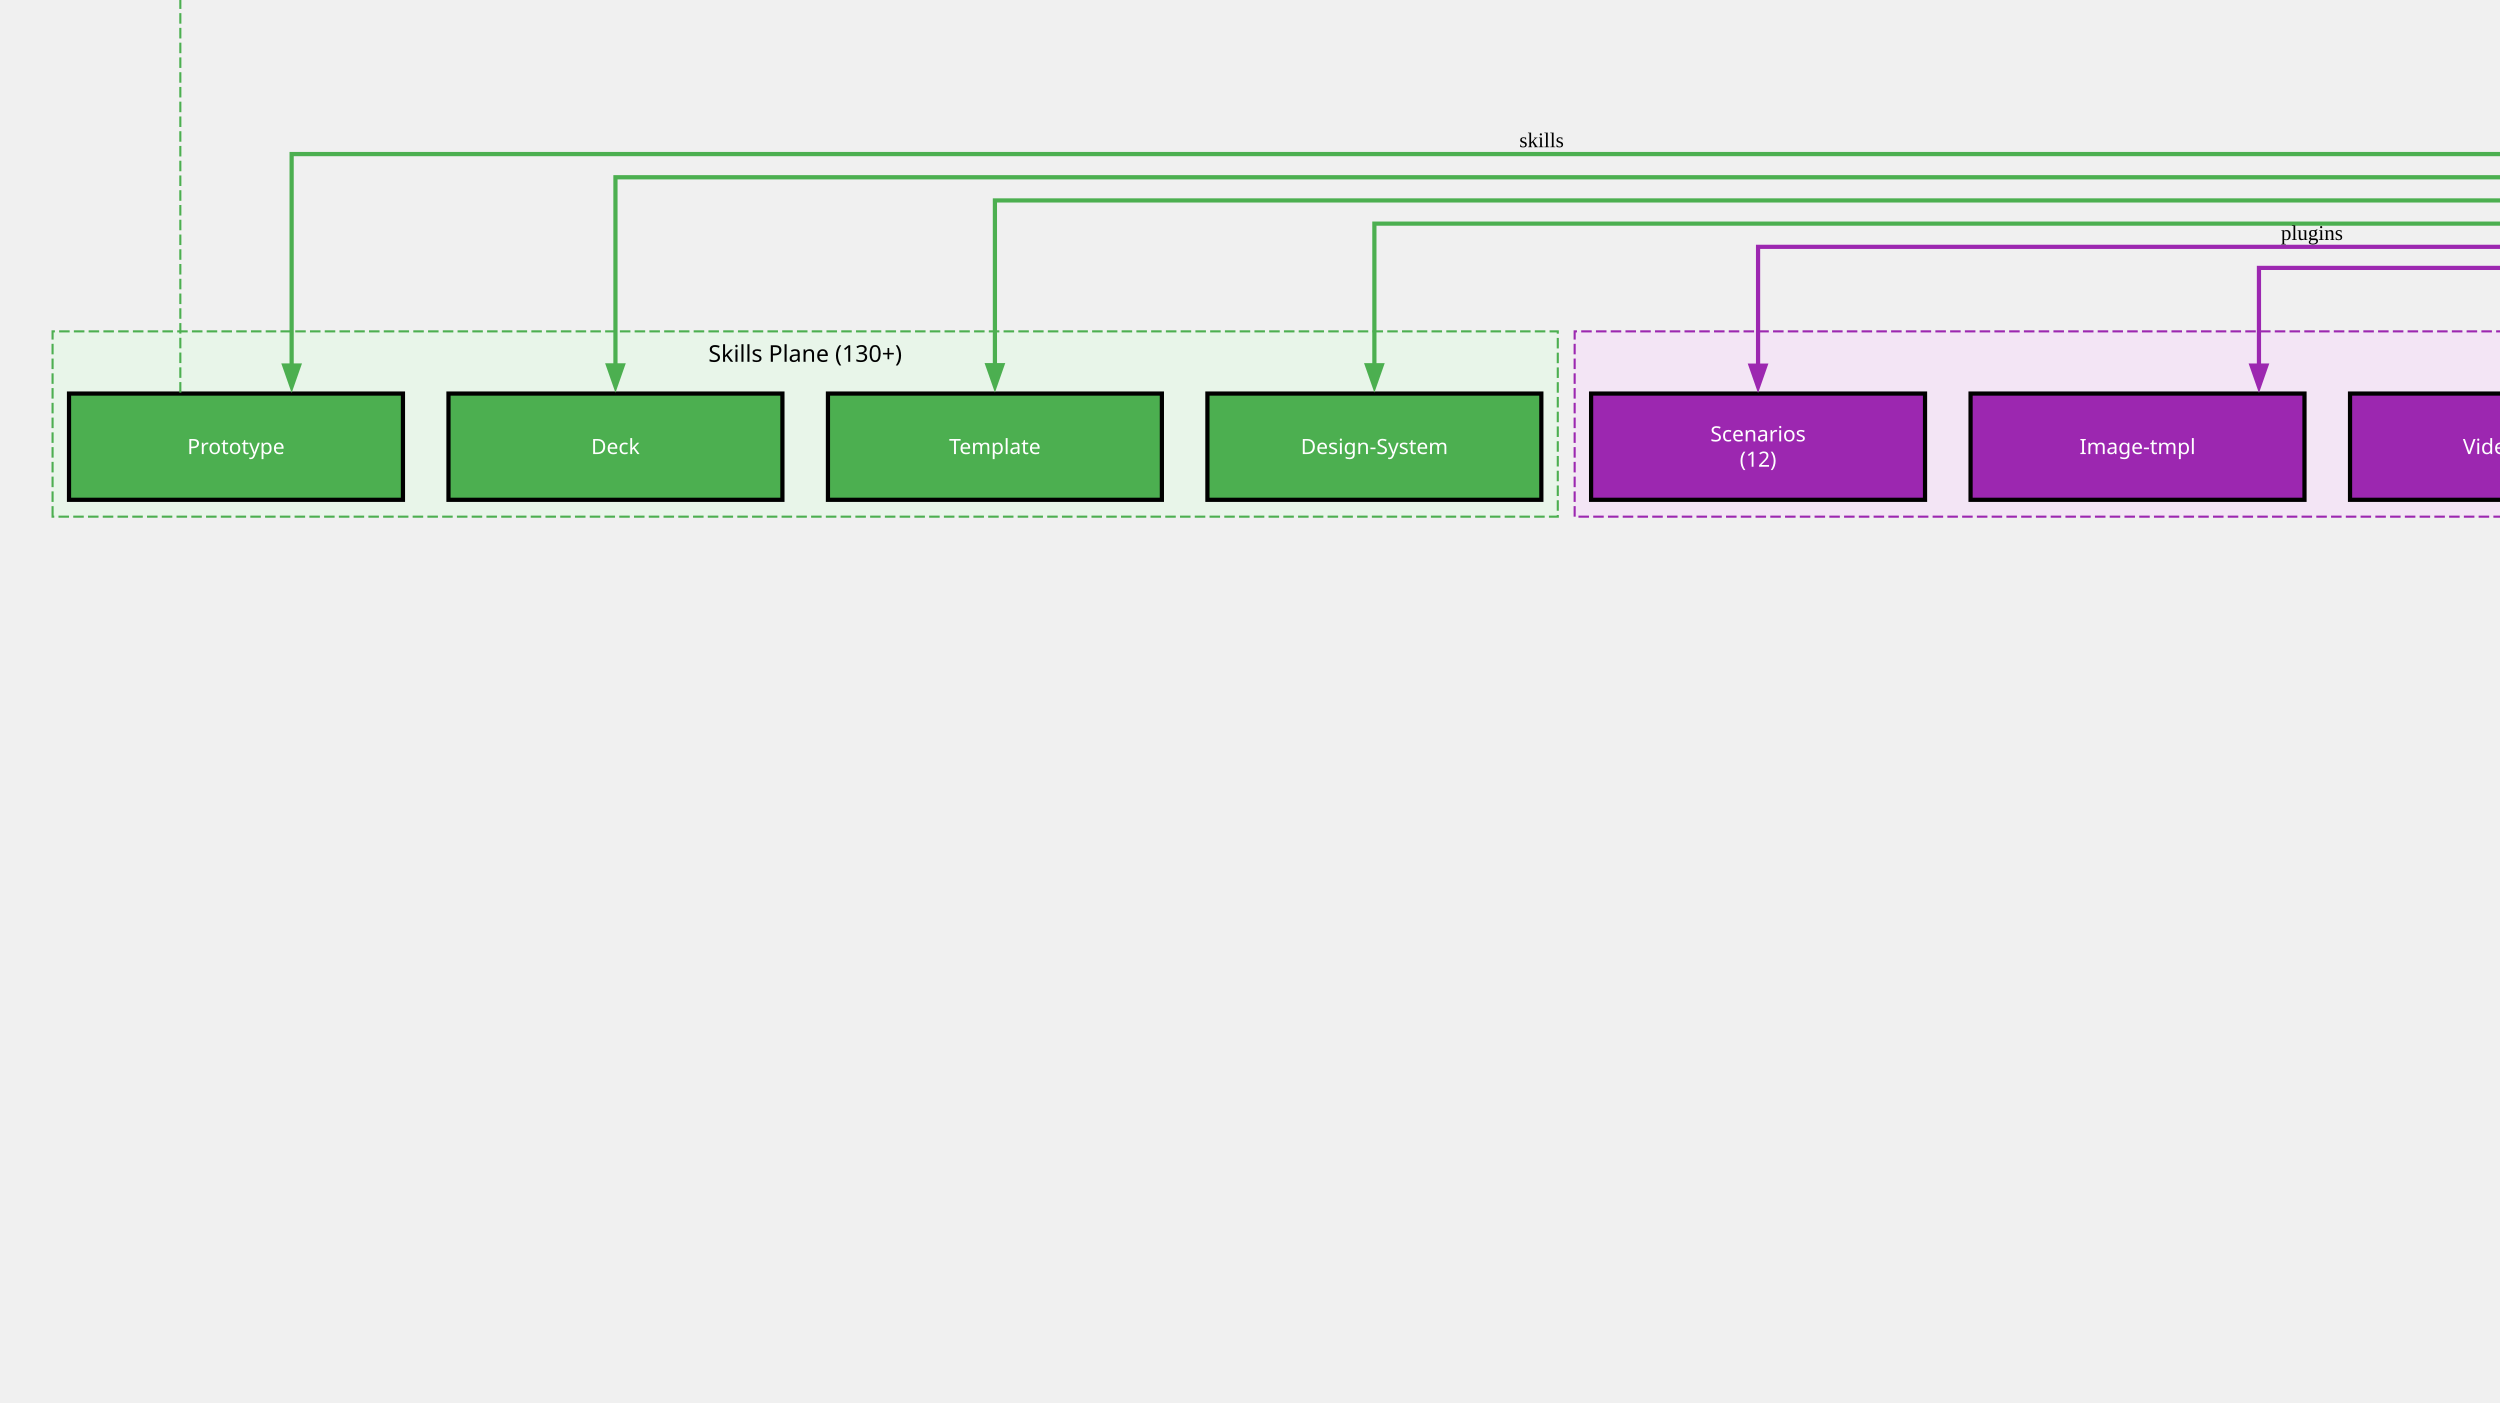
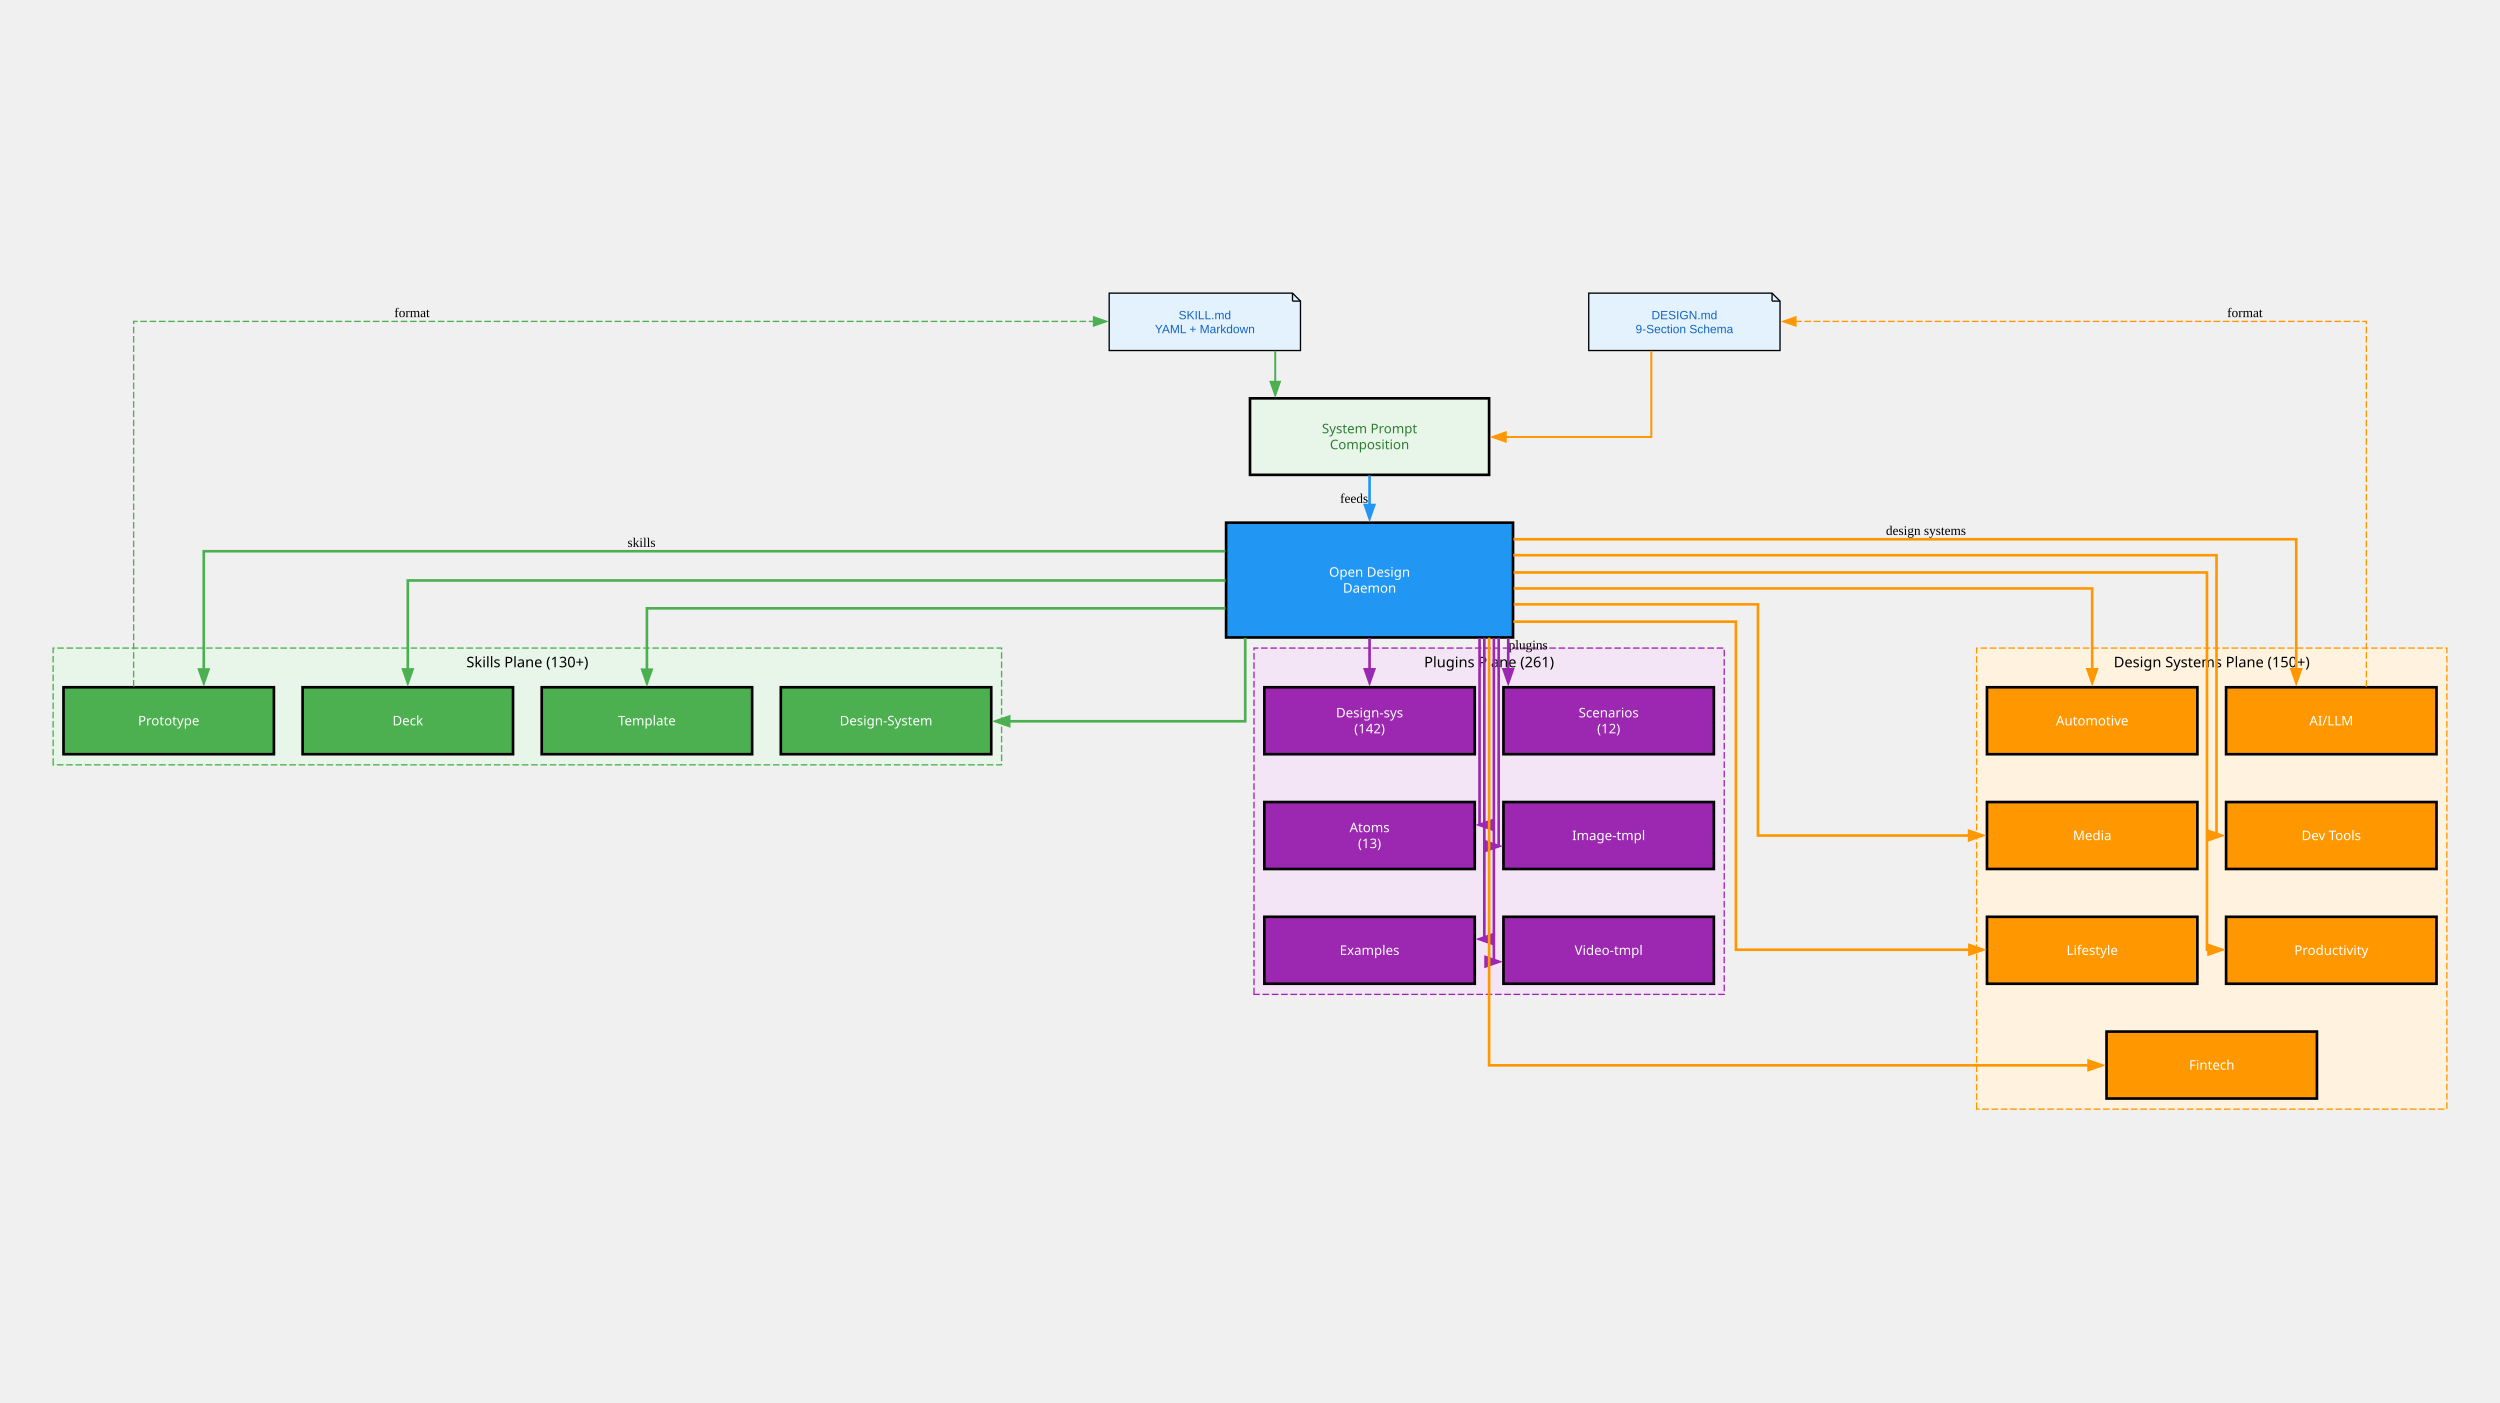
- <svg xmlns="http://www.w3.org/2000/svg" width="1100pt" height="617pt" viewBox="-16.0 -253.084 1184.0 665.169">
-   <g id="graph0" class="graph" transform="scale(1 1) 0.366) rotate(0) translate(36 399.1)">
+ <svg xmlns="http://www.w3.org/2000/svg" width="1100pt" height="617pt" viewBox="-32.00 -842.97 1882.00 1055.63">
+   <g id="graph0" class="graph">
    <g id="clust1" class="cluster">
-       <polygon fill="#e8f5e9" stroke="#4caf50" stroke-dasharray="5,2" points="8,-8 8,-95.9 722,-95.9 722,-8 8,-8" />
-       <text xml:space="preserve" text-anchor="middle" x="365" y="-81.45" font-family="Arial Bold" font-size="11.00">Skills Plane (130+)</text>
+       <polygon fill="#e8f5e9" stroke="#4caf50" stroke-dasharray="5,2" points="8,-267.2 8,-355.1 722,-355.1 722,-267.2 8,-267.2" />
+       <text xml:space="preserve" text-anchor="middle" x="365" y="-340.65" font-family="Arial Bold" font-size="11.00">Skills Plane (130+)</text>
    </g>
    <g id="clust2" class="cluster">
-       <polygon fill="#f3e5f5" stroke="#9c27b0" stroke-dasharray="5,2" points="730,-8 730,-95.9 1804,-95.9 1804,-8 730,-8" />
-       <text xml:space="preserve" text-anchor="middle" x="1267" y="-81.45" font-family="Arial Bold" font-size="11.00">Plugins Plane (261)</text>
+       <polygon fill="#f3e5f5" stroke="#9c27b0" stroke-dasharray="5,2" points="912,-94.4 912,-355.1 1266,-355.1 1266,-94.4 912,-94.4" />
+       <text xml:space="preserve" text-anchor="middle" x="1089" y="-340.65" font-family="Arial Bold" font-size="11.00">Plugins Plane (261)</text>
    </g>
    <g id="clust3" class="cluster">
-       <polygon fill="#fff3e0" stroke="#ff9800" stroke-dasharray="5,2" points="1812,-8 1812,-95.9 3066,-95.9 3066,-8 1812,-8" />
-       <text xml:space="preserve" text-anchor="middle" x="2439" y="-81.45" font-family="Arial Bold" font-size="11.00">Design Systems Plane (150+)</text>
+       <polygon fill="#fff3e0" stroke="#ff9800" stroke-dasharray="5,2" points="1456,-8 1456,-355.1 1810,-355.1 1810,-8 1456,-8" />
+       <text xml:space="preserve" text-anchor="middle" x="1633" y="-340.65" font-family="Arial Bold" font-size="11.00">Design Systems Plane (150+)</text>
    </g>
    <g id="node1" class="node">
-       <polygon fill="#2196f3" stroke="black" stroke-width="2" points="1645,-190.3 1429,-190.3 1429,-103.9 1645,-103.9 1645,-190.3" />
-       <text xml:space="preserve" text-anchor="middle" x="1537" y="-149.6" font-family="Arial Bold" font-size="10.00" fill="white">Open Design</text>
-       <text xml:space="preserve" text-anchor="middle" x="1537" y="-137.6" font-family="Arial Bold" font-size="10.00" fill="white">Daemon</text>
+       <polygon fill="#2196f3" stroke="black" stroke-width="2" points="1107,-449.5 891,-449.5 891,-363.1 1107,-363.1 1107,-449.5" />
+       <text xml:space="preserve" text-anchor="middle" x="999" y="-408.8" font-family="Arial Bold" font-size="10.00" fill="white">Open Design</text>
+       <text xml:space="preserve" text-anchor="middle" x="999" y="-396.8" font-family="Arial Bold" font-size="10.00" fill="white">Daemon</text>
    </g>
    <g id="node2" class="node">
-       <polygon fill="#4caf50" stroke="black" stroke-width="2" points="174.2,-66.4 15.8,-66.4 15.8,-16 174.2,-16 174.2,-66.4" />
-       <text xml:space="preserve" text-anchor="middle" x="95" y="-37.7" font-family="Arial Bold" font-size="10.00" fill="white">Prototype</text>
-     </g>
-     <g id="edge1" class="edge">
-       <path fill="none" stroke="#4caf50" stroke-width="2" d="M1428.56,-180C1097.36,-180 121.4,-180 121.4,-180 121.4,-180 121.4,-79.69 121.4,-79.69" />
-       <polygon fill="#4caf50" stroke="#4caf50" stroke-width="2" points="124.9,-79.69 121.4,-69.69 117.9,-79.69 124.9,-79.69" />
-       <text xml:space="preserve" text-anchor="middle" x="714.32" y="-183.25" font-family="Times New Roman" font-size="10.00">skills</text>
+       <polygon fill="#4caf50" stroke="black" stroke-width="2" points="174.2,-325.6 15.8,-325.6 15.8,-275.2 174.2,-275.2 174.2,-325.6" />
+       <text xml:space="preserve" text-anchor="middle" x="95" y="-296.9" font-family="Arial Bold" font-size="10.00" fill="white">Prototype</text>
+     </g>
+     <g id="edge10" class="edge">
+       <path fill="none" stroke="#4caf50" stroke-width="2" d="M890.51,-428C655.71,-428 121.4,-428 121.4,-428 121.4,-428 121.4,-338.94 121.4,-338.94" />
+       <polygon fill="#4caf50" stroke="#4caf50" stroke-width="2" points="124.9,-338.94 121.4,-328.94 117.9,-338.94 124.9,-338.94" />
+       <text xml:space="preserve" text-anchor="middle" x="450.93" y="-431.25" font-family="Times New Roman" font-size="10.00">skills</text>
    </g>
    <g id="node3" class="node">
-       <polygon fill="#4caf50" stroke="black" stroke-width="2" points="354.2,-66.4 195.8,-66.4 195.8,-16 354.2,-16 354.2,-66.4" />
-       <text xml:space="preserve" text-anchor="middle" x="275" y="-37.7" font-family="Arial Bold" font-size="10.00" fill="white">Deck</text>
-     </g>
-     <g id="edge2" class="edge">
-       <path fill="none" stroke="#4caf50" stroke-width="2" d="M1428.58,-169C1122.7,-169 275,-169 275,-169 275,-169 275,-79.78 275,-79.78" />
-       <polygon fill="#4caf50" stroke="#4caf50" stroke-width="2" points="278.5,-79.78 275,-69.78 271.5,-79.78 278.5,-79.78" />
+       <polygon fill="#4caf50" stroke="black" stroke-width="2" points="354.2,-325.6 195.8,-325.6 195.8,-275.2 354.2,-275.2 354.2,-325.6" />
+       <text xml:space="preserve" text-anchor="middle" x="275" y="-296.9" font-family="Arial Bold" font-size="10.00" fill="white">Deck</text>
+     </g>
+     <g id="edge11" class="edge">
+       <path fill="none" stroke="#4caf50" stroke-width="2" d="M890.61,-406C688.64,-406 275,-406 275,-406 275,-406 275,-338.99 275,-338.99" />
+       <polygon fill="#4caf50" stroke="#4caf50" stroke-width="2" points="278.5,-338.99 275,-328.99 271.5,-338.99 278.5,-338.99" />
    </g>
    <g id="node4" class="node">
-       <polygon fill="#4caf50" stroke="black" stroke-width="2" points="534.2,-66.4 375.8,-66.4 375.8,-16 534.2,-16 534.2,-66.4" />
-       <text xml:space="preserve" text-anchor="middle" x="455" y="-37.7" font-family="Arial Bold" font-size="10.00" fill="white">Template</text>
-     </g>
-     <g id="edge3" class="edge">
-       <path fill="none" stroke="#4caf50" stroke-width="2" d="M1428.8,-158C1154.77,-158 455,-158 455,-158 455,-158 455,-79.86 455,-79.86" />
-       <polygon fill="#4caf50" stroke="#4caf50" stroke-width="2" points="458.5,-79.86 455,-69.86 451.5,-79.86 458.5,-79.86" />
+       <polygon fill="#4caf50" stroke="black" stroke-width="2" points="534.2,-325.6 375.8,-325.6 375.8,-275.2 534.2,-275.2 534.2,-325.6" />
+       <text xml:space="preserve" text-anchor="middle" x="455" y="-296.9" font-family="Arial Bold" font-size="10.00" fill="white">Template</text>
+     </g>
+     <g id="edge12" class="edge">
+       <path fill="none" stroke="#4caf50" stroke-width="2" d="M890.55,-385C731.85,-385 455,-385 455,-385 455,-385 455,-338.81 455,-338.81" />
+       <polygon fill="#4caf50" stroke="#4caf50" stroke-width="2" points="458.5,-338.81 455,-328.81 451.5,-338.81 458.5,-338.81" />
    </g>
    <g id="node5" class="node">
-       <polygon fill="#4caf50" stroke="black" stroke-width="2" points="714.2,-66.4 555.8,-66.4 555.8,-16 714.2,-16 714.2,-66.4" />
-       <text xml:space="preserve" text-anchor="middle" x="635" y="-37.7" font-family="Arial Bold" font-size="10.00" fill="white">Design-System</text>
-     </g>
-     <g id="edge4" class="edge">
-       <path fill="none" stroke="#4caf50" stroke-width="2" d="M1428.65,-147C1188.98,-147 635,-147 635,-147 635,-147 635,-79.84 635,-79.84" />
-       <polygon fill="#4caf50" stroke="#4caf50" stroke-width="2" points="638.5,-79.84 635,-69.84 631.5,-79.84 638.5,-79.84" />
+       <polygon fill="#4caf50" stroke="black" stroke-width="2" points="714.2,-325.6 555.8,-325.6 555.8,-275.2 714.2,-275.2 714.2,-325.6" />
+       <text xml:space="preserve" text-anchor="middle" x="635" y="-296.9" font-family="Arial Bold" font-size="10.00" fill="white">Design-System</text>
+     </g>
+     <g id="edge13" class="edge">
+       <path fill="none" stroke="#4caf50" stroke-width="2" d="M905.4,-362.76C905.4,-333.4 905.4,-300 905.4,-300 905.4,-300 727.69,-300 727.69,-300" />
+       <polygon fill="#4caf50" stroke="#4caf50" stroke-width="2" points="727.69,-296.5 717.69,-300 727.69,-303.5 727.69,-296.5" />
    </g>
    <g id="node6" class="node">
-       <polygon fill="#9c27b0" stroke="black" stroke-width="2" points="896.2,-66.4 737.8,-66.4 737.8,-16 896.2,-16 896.2,-66.4" />
-       <text xml:space="preserve" text-anchor="middle" x="817" y="-43.7" font-family="Arial Bold" font-size="10.00" fill="white">Scenarios</text>
-       <text xml:space="preserve" text-anchor="middle" x="817" y="-31.7" font-family="Arial Bold" font-size="10.00" fill="white">(12)</text>
-     </g>
-     <g id="edge5" class="edge">
-       <path fill="none" stroke="#9c27b0" stroke-width="2" d="M1428.82,-136C1227.82,-136 817,-136 817,-136 817,-136 817,-79.63 817,-79.63" />
-       <polygon fill="#9c27b0" stroke="#9c27b0" stroke-width="2" points="820.5,-79.63 817,-69.63 813.5,-79.63 820.5,-79.63" />
-       <text xml:space="preserve" text-anchor="middle" x="1079.73" y="-139.25" font-family="Times New Roman" font-size="10.00">plugins</text>
+       <polygon fill="#9c27b0" stroke="black" stroke-width="2" points="1258.2,-325.6 1099.8,-325.6 1099.8,-275.2 1258.2,-275.2 1258.2,-325.6" />
+       <text xml:space="preserve" text-anchor="middle" x="1179" y="-302.9" font-family="Arial Bold" font-size="10.00" fill="white">Scenarios</text>
+       <text xml:space="preserve" text-anchor="middle" x="1179" y="-290.9" font-family="Arial Bold" font-size="10.00" fill="white">(12)</text>
+     </g>
+     <g id="edge14" class="edge">
+       <path fill="none" stroke="#9c27b0" stroke-width="2" d="M1103.4,-362.62C1103.4,-362.62 1103.4,-339.12 1103.4,-339.12" />
+       <polygon fill="#9c27b0" stroke="#9c27b0" stroke-width="2" points="1106.9,-339.12 1103.4,-329.12 1099.9,-339.12 1106.9,-339.12" />
+       <text xml:space="preserve" text-anchor="middle" x="1118.4" y="-354.12" font-family="Times New Roman" font-size="10.00">plugins</text>
    </g>
    <g id="node7" class="node">
-       <polygon fill="#9c27b0" stroke="black" stroke-width="2" points="1076.2,-66.4 917.8,-66.4 917.8,-16 1076.2,-16 1076.2,-66.4" />
-       <text xml:space="preserve" text-anchor="middle" x="997" y="-37.7" font-family="Arial Bold" font-size="10.00" fill="white">Image-tmpl</text>
-     </g>
-     <g id="edge6" class="edge">
-       <path fill="none" stroke="#9c27b0" stroke-width="2" d="M1428.74,-126C1286.51,-126 1054.6,-126 1054.6,-126 1054.6,-126 1054.6,-79.67 1054.6,-79.67" />
-       <polygon fill="#9c27b0" stroke="#9c27b0" stroke-width="2" points="1058.1,-79.67 1054.6,-69.67 1051.1,-79.67 1058.1,-79.67" />
+       <polygon fill="#9c27b0" stroke="black" stroke-width="2" points="1258.2,-239.2 1099.8,-239.2 1099.8,-188.8 1258.2,-188.8 1258.2,-239.2" />
+       <text xml:space="preserve" text-anchor="middle" x="1179" y="-210.5" font-family="Arial Bold" font-size="10.00" fill="white">Image-tmpl</text>
+     </g>
+     <g id="edge15" class="edge">
+       <path fill="none" stroke="#9c27b0" stroke-width="2" d="M1096.2,-362.84C1096.2,-303.93 1096.2,-206 1096.2,-206 1096.2,-206 1096.51,-206 1096.51,-206" />
+       <polygon fill="#9c27b0" stroke="#9c27b0" stroke-width="2" points="1086.32,-209.5 1096.32,-206 1086.32,-202.5 1086.32,-209.5" />
    </g>
    <g id="node8" class="node">
-       <polygon fill="#9c27b0" stroke="black" stroke-width="2" points="1256.2,-66.4 1097.8,-66.4 1097.8,-16 1256.2,-16 1256.2,-66.4" />
-       <text xml:space="preserve" text-anchor="middle" x="1177" y="-37.7" font-family="Arial Bold" font-size="10.00" fill="white">Video-tmpl</text>
-     </g>
-     <g id="edge7" class="edge">
-       <path fill="none" stroke="#9c27b0" stroke-width="2" d="M1428.53,-115C1335.58,-115 1216.6,-115 1216.6,-115 1216.6,-115 1216.6,-79.62 1216.6,-79.62" />
-       <polygon fill="#9c27b0" stroke="#9c27b0" stroke-width="2" points="1220.1,-79.62 1216.6,-69.62 1213.1,-79.62 1220.1,-79.62" />
+       <polygon fill="#9c27b0" stroke="black" stroke-width="2" points="1258.2,-152.8 1099.8,-152.8 1099.8,-102.4 1258.2,-102.4 1258.2,-152.8" />
+       <text xml:space="preserve" text-anchor="middle" x="1179" y="-124.1" font-family="Arial Bold" font-size="10.00" fill="white">Video-tmpl</text>
+     </g>
+     <g id="edge16" class="edge">
+       <path fill="none" stroke="#9c27b0" stroke-width="2" d="M1092.6,-362.67C1092.6,-282.29 1092.6,-119 1092.6,-119 1092.6,-119 1093.28,-119 1093.28,-119" />
+       <polygon fill="#9c27b0" stroke="#9c27b0" stroke-width="2" points="1086.35,-122.5 1096.35,-119 1086.35,-115.5 1086.35,-122.5" />
    </g>
    <g id="node9" class="node">
-       <polygon fill="#9c27b0" stroke="black" stroke-width="2" points="1436.2,-66.4 1277.8,-66.4 1277.8,-16 1436.2,-16 1436.2,-66.4" />
-       <text xml:space="preserve" text-anchor="middle" x="1357" y="-43.7" font-family="Arial Bold" font-size="10.00" fill="white">Design-sys</text>
-       <text xml:space="preserve" text-anchor="middle" x="1357" y="-31.7" font-family="Arial Bold" font-size="10.00" fill="white">(142)</text>
-     </g>
-     <g id="edge8" class="edge">
-       <path fill="none" stroke="#9c27b0" stroke-width="2" d="M1432.6,-103.42C1432.6,-103.42 1432.6,-79.92 1432.6,-79.92" />
-       <polygon fill="#9c27b0" stroke="#9c27b0" stroke-width="2" points="1436.1,-79.92 1432.6,-69.92 1429.1,-79.92 1436.1,-79.92" />
+       <polygon fill="#9c27b0" stroke="black" stroke-width="2" points="1078.2,-325.6 919.8,-325.6 919.8,-275.2 1078.2,-275.2 1078.2,-325.6" />
+       <text xml:space="preserve" text-anchor="middle" x="999" y="-302.9" font-family="Arial Bold" font-size="10.00" fill="white">Design-sys</text>
+       <text xml:space="preserve" text-anchor="middle" x="999" y="-290.9" font-family="Arial Bold" font-size="10.00" fill="white">(142)</text>
+     </g>
+     <g id="edge17" class="edge">
+       <path fill="none" stroke="#9c27b0" stroke-width="2" d="M999,-362.62C999,-362.62 999,-339.12 999,-339.12" />
+       <polygon fill="#9c27b0" stroke="#9c27b0" stroke-width="2" points="1002.5,-339.12 999,-329.12 995.5,-339.12 1002.5,-339.12" />
    </g>
    <g id="node10" class="node">
-       <polygon fill="#9c27b0" stroke="black" stroke-width="2" points="1616.2,-66.4 1457.8,-66.4 1457.8,-16 1616.2,-16 1616.2,-66.4" />
-       <text xml:space="preserve" text-anchor="middle" x="1537" y="-43.7" font-family="Arial Bold" font-size="10.00" fill="white">Atoms</text>
-       <text xml:space="preserve" text-anchor="middle" x="1537" y="-31.7" font-family="Arial Bold" font-size="10.00" fill="white">(13)</text>
-     </g>
-     <g id="edge9" class="edge">
-       <path fill="none" stroke="#9c27b0" stroke-width="2" d="M1537,-103.42C1537,-103.42 1537,-79.92 1537,-79.92" />
-       <polygon fill="#9c27b0" stroke="#9c27b0" stroke-width="2" points="1540.5,-79.92 1537,-69.92 1533.5,-79.92 1540.5,-79.92" />
+       <polygon fill="#9c27b0" stroke="black" stroke-width="2" points="1078.2,-239.2 919.8,-239.2 919.8,-188.8 1078.2,-188.8 1078.2,-239.2" />
+       <text xml:space="preserve" text-anchor="middle" x="999" y="-216.5" font-family="Arial Bold" font-size="10.00" fill="white">Atoms</text>
+       <text xml:space="preserve" text-anchor="middle" x="999" y="-204.5" font-family="Arial Bold" font-size="10.00" fill="white">(13)</text>
+     </g>
+     <g id="edge18" class="edge">
+       <path fill="none" stroke="#9c27b0" stroke-width="2" d="M1081.8,-362.62C1081.8,-308.12 1081.8,-222 1081.8,-222 1081.8,-222 1081.49,-222 1081.49,-222" />
+       <polygon fill="#9c27b0" stroke="#9c27b0" stroke-width="2" points="1091.68,-218.5 1081.68,-222 1091.68,-225.5 1091.68,-218.5" />
    </g>
    <g id="node11" class="node">
-       <polygon fill="#9c27b0" stroke="black" stroke-width="2" points="1796.2,-66.4 1637.8,-66.4 1637.8,-16 1796.2,-16 1796.2,-66.4" />
-       <text xml:space="preserve" text-anchor="middle" x="1717" y="-37.7" font-family="Arial Bold" font-size="10.00" fill="white">Examples</text>
-     </g>
-     <g id="edge10" class="edge">
-       <path fill="none" stroke="#9c27b0" stroke-width="2" d="M1641.4,-103.42C1641.4,-103.42 1641.4,-79.92 1641.4,-79.92" />
-       <polygon fill="#9c27b0" stroke="#9c27b0" stroke-width="2" points="1644.9,-79.92 1641.4,-69.92 1637.9,-79.92 1644.9,-79.92" />
+       <polygon fill="#9c27b0" stroke="black" stroke-width="2" points="1078.2,-152.8 919.8,-152.8 919.8,-102.4 1078.2,-102.4 1078.2,-152.8" />
+       <text xml:space="preserve" text-anchor="middle" x="999" y="-124.1" font-family="Arial Bold" font-size="10.00" fill="white">Examples</text>
+     </g>
+     <g id="edge19" class="edge">
+       <path fill="none" stroke="#9c27b0" stroke-width="2" d="M1085.4,-362.87C1085.4,-286.46 1085.4,-136 1085.4,-136 1085.4,-136 1084.72,-136 1084.72,-136" />
+       <polygon fill="#9c27b0" stroke="#9c27b0" stroke-width="2" points="1091.65,-132.5 1081.65,-136 1091.65,-139.5 1091.65,-132.5" />
    </g>
    <g id="node12" class="node">
-       <polygon fill="#ff9800" stroke="black" stroke-width="2" points="3058.2,-66.4 2899.8,-66.4 2899.8,-16 3058.2,-16 3058.2,-66.4" />
-       <text xml:space="preserve" text-anchor="middle" x="2979" y="-37.7" font-family="Arial Bold" font-size="10.00" fill="white">AI/LLM</text>
-     </g>
-     <g id="edge11" class="edge">
-       <path fill="none" stroke="#ff9800" stroke-width="2" d="M1645.44,-180C1976.64,-180 2952.6,-180 2952.6,-180 2952.6,-180 2952.6,-79.69 2952.6,-79.69" />
-       <polygon fill="#ff9800" stroke="#ff9800" stroke-width="2" points="2956.1,-79.69 2952.6,-69.69 2949.1,-79.69 2956.1,-79.69" />
-       <text xml:space="preserve" text-anchor="middle" x="2316.18" y="-183.25" font-family="Times New Roman" font-size="10.00">design systems</text>
+       <polygon fill="#ff9800" stroke="black" stroke-width="2" points="1802.2,-325.6 1643.8,-325.6 1643.8,-275.2 1802.2,-275.2 1802.2,-325.6" />
+       <text xml:space="preserve" text-anchor="middle" x="1723" y="-296.9" font-family="Arial Bold" font-size="10.00" fill="white">AI/LLM</text>
+     </g>
+     <g id="edge20" class="edge">
+       <path fill="none" stroke="#ff9800" stroke-width="2" d="M1107.23,-437C1303.18,-437 1696.6,-437 1696.6,-437 1696.6,-437 1696.6,-339.12 1696.6,-339.12" />
+       <polygon fill="#ff9800" stroke="#ff9800" stroke-width="2" points="1700.1,-339.12 1696.6,-329.12 1693.1,-339.12 1700.1,-339.12" />
+       <text xml:space="preserve" text-anchor="middle" x="1417.86" y="-440.25" font-family="Times New Roman" font-size="10.00">design systems</text>
    </g>
    <g id="node13" class="node">
-       <polygon fill="#ff9800" stroke="black" stroke-width="2" points="1978.2,-66.4 1819.8,-66.4 1819.8,-16 1978.2,-16 1978.2,-66.4" />
-       <text xml:space="preserve" text-anchor="middle" x="1899" y="-37.7" font-family="Arial Bold" font-size="10.00" fill="white">Dev Tools</text>
-     </g>
-     <g id="edge12" class="edge">
-       <path fill="none" stroke="#ff9800" stroke-width="2" d="M1645.12,-115C1751.79,-115 1899,-115 1899,-115 1899,-115 1899,-79.62 1899,-79.62" />
-       <polygon fill="#ff9800" stroke="#ff9800" stroke-width="2" points="1902.5,-79.62 1899,-69.62 1895.5,-79.62 1902.5,-79.62" />
+       <polygon fill="#ff9800" stroke="black" stroke-width="2" points="1802.2,-239.2 1643.8,-239.2 1643.8,-188.8 1802.2,-188.8 1802.2,-239.2" />
+       <text xml:space="preserve" text-anchor="middle" x="1723" y="-210.5" font-family="Arial Bold" font-size="10.00" fill="white">Dev Tools</text>
+     </g>
+     <g id="edge21" class="edge">
+       <path fill="none" stroke="#ff9800" stroke-width="2" d="M1107.16,-425C1289.07,-425 1636.6,-425 1636.6,-425 1636.6,-425 1636.6,-214 1636.6,-214 1636.6,-214 1637.28,-214 1637.28,-214" />
+       <polygon fill="#ff9800" stroke="#ff9800" stroke-width="2" points="1630.35,-217.5 1640.35,-214 1630.35,-210.5 1630.35,-217.5" />
    </g>
    <g id="node14" class="node">
-       <polygon fill="#ff9800" stroke="black" stroke-width="2" points="2158.2,-66.4 1999.8,-66.4 1999.8,-16 2158.2,-16 2158.2,-66.4" />
-       <text xml:space="preserve" text-anchor="middle" x="2079" y="-37.7" font-family="Arial Bold" font-size="10.00" fill="white">Productivity</text>
-     </g>
-     <g id="edge13" class="edge">
-       <path fill="none" stroke="#ff9800" stroke-width="2" d="M1645.38,-126C1803.55,-126 2079,-126 2079,-126 2079,-126 2079,-79.67 2079,-79.67" />
-       <polygon fill="#ff9800" stroke="#ff9800" stroke-width="2" points="2082.5,-79.67 2079,-69.67 2075.5,-79.67 2082.5,-79.67" />
+       <polygon fill="#ff9800" stroke="black" stroke-width="2" points="1802.2,-152.8 1643.8,-152.8 1643.8,-102.4 1802.2,-102.4 1802.2,-152.8" />
+       <text xml:space="preserve" text-anchor="middle" x="1723" y="-124.1" font-family="Arial Bold" font-size="10.00" fill="white">Productivity</text>
+     </g>
+     <g id="edge22" class="edge">
+       <path fill="none" stroke="#ff9800" stroke-width="2" d="M1107.37,-412C1287.61,-412 1629.4,-412 1629.4,-412 1629.4,-412 1629.4,-128 1629.4,-128 1629.4,-128 1630.82,-128 1630.82,-128" />
+       <polygon fill="#ff9800" stroke="#ff9800" stroke-width="2" points="1630.59,-131.5 1640.59,-128 1630.59,-124.5 1630.59,-131.5" />
    </g>
    <g id="node15" class="node">
-       <polygon fill="#ff9800" stroke="black" stroke-width="2" points="2338.2,-66.4 2179.8,-66.4 2179.8,-16 2338.2,-16 2338.2,-66.4" />
-       <text xml:space="preserve" text-anchor="middle" x="2259" y="-37.7" font-family="Arial Bold" font-size="10.00" fill="white">Fintech</text>
-     </g>
-     <g id="edge14" class="edge">
-       <path fill="none" stroke="#ff9800" stroke-width="2" d="M1645.48,-136C1847.04,-136 2259,-136 2259,-136 2259,-136 2259,-79.63 2259,-79.63" />
-       <polygon fill="#ff9800" stroke="#ff9800" stroke-width="2" points="2262.5,-79.63 2259,-69.63 2255.5,-79.63 2262.5,-79.63" />
+       <polygon fill="#ff9800" stroke="black" stroke-width="2" points="1712.2,-66.4 1553.8,-66.4 1553.8,-16 1712.2,-16 1712.2,-66.4" />
+       <text xml:space="preserve" text-anchor="middle" x="1633" y="-37.7" font-family="Arial Bold" font-size="10.00" fill="white">Fintech</text>
+     </g>
+     <g id="edge23" class="edge">
+       <path fill="none" stroke="#ff9800" stroke-width="2" d="M1089,-362.96C1089,-266.2 1089,-41 1089,-41 1089,-41 1540.29,-41 1540.29,-41" />
+       <polygon fill="#ff9800" stroke="#ff9800" stroke-width="2" points="1540.29,-44.5 1550.29,-41 1540.29,-37.5 1540.29,-44.5" />
    </g>
    <g id="node16" class="node">
-       <polygon fill="#ff9800" stroke="black" stroke-width="2" points="2518.2,-66.4 2359.8,-66.4 2359.8,-16 2518.2,-16 2518.2,-66.4" />
-       <text xml:space="preserve" text-anchor="middle" x="2439" y="-37.7" font-family="Arial Bold" font-size="10.00" fill="white">Automotive</text>
-     </g>
-     <g id="edge15" class="edge">
-       <path fill="none" stroke="#ff9800" stroke-width="2" d="M1645.35,-147C1885.02,-147 2439,-147 2439,-147 2439,-147 2439,-79.84 2439,-79.84" />
-       <polygon fill="#ff9800" stroke="#ff9800" stroke-width="2" points="2442.5,-79.84 2439,-69.84 2435.5,-79.84 2442.5,-79.84" />
+       <polygon fill="#ff9800" stroke="black" stroke-width="2" points="1622.2,-325.6 1463.8,-325.6 1463.8,-275.2 1622.2,-275.2 1622.2,-325.6" />
+       <text xml:space="preserve" text-anchor="middle" x="1543" y="-296.9" font-family="Arial Bold" font-size="10.00" fill="white">Automotive</text>
+     </g>
+     <g id="edge24" class="edge">
+       <path fill="none" stroke="#ff9800" stroke-width="2" d="M1107.45,-400C1266.15,-400 1543,-400 1543,-400 1543,-400 1543,-339.08 1543,-339.08" />
+       <polygon fill="#ff9800" stroke="#ff9800" stroke-width="2" points="1546.5,-339.08 1543,-329.08 1539.5,-339.08 1546.5,-339.08" />
    </g>
    <g id="node17" class="node">
-       <polygon fill="#ff9800" stroke="black" stroke-width="2" points="2698.2,-66.4 2539.8,-66.4 2539.8,-16 2698.2,-16 2698.2,-66.4" />
-       <text xml:space="preserve" text-anchor="middle" x="2619" y="-37.7" font-family="Arial Bold" font-size="10.00" fill="white">Media</text>
-     </g>
-     <g id="edge16" class="edge">
-       <path fill="none" stroke="#ff9800" stroke-width="2" d="M1645.2,-158C1919.23,-158 2619,-158 2619,-158 2619,-158 2619,-79.86 2619,-79.86" />
-       <polygon fill="#ff9800" stroke="#ff9800" stroke-width="2" points="2622.5,-79.86 2619,-69.86 2615.5,-79.86 2622.5,-79.86" />
+       <polygon fill="#ff9800" stroke="black" stroke-width="2" points="1622.2,-239.2 1463.8,-239.2 1463.8,-188.8 1622.2,-188.8 1622.2,-239.2" />
+       <text xml:space="preserve" text-anchor="middle" x="1543" y="-210.5" font-family="Arial Bold" font-size="10.00" fill="white">Media</text>
+     </g>
+     <g id="edge25" class="edge">
+       <path fill="none" stroke="#ff9800" stroke-width="2" d="M1107.46,-388C1190.68,-388 1291.4,-388 1291.4,-388 1291.4,-388 1291.4,-214 1291.4,-214 1291.4,-214 1450.37,-214 1450.37,-214" />
+       <polygon fill="#ff9800" stroke="#ff9800" stroke-width="2" points="1450.37,-217.5 1460.37,-214 1450.37,-210.5 1450.37,-217.5" />
    </g>
    <g id="node18" class="node">
-       <polygon fill="#ff9800" stroke="black" stroke-width="2" points="2878.2,-66.4 2719.8,-66.4 2719.8,-16 2878.2,-16 2878.2,-66.4" />
-       <text xml:space="preserve" text-anchor="middle" x="2799" y="-37.7" font-family="Arial Bold" font-size="10.00" fill="white">Lifestyle</text>
-     </g>
-     <g id="edge17" class="edge">
-       <path fill="none" stroke="#ff9800" stroke-width="2" d="M1645.42,-169C1951.3,-169 2799,-169 2799,-169 2799,-169 2799,-79.78 2799,-79.78" />
-       <polygon fill="#ff9800" stroke="#ff9800" stroke-width="2" points="2802.5,-79.78 2799,-69.78 2795.5,-79.78 2802.5,-79.78" />
+       <polygon fill="#ff9800" stroke="black" stroke-width="2" points="1622.2,-152.8 1463.8,-152.8 1463.8,-102.4 1622.2,-102.4 1622.2,-152.8" />
+       <text xml:space="preserve" text-anchor="middle" x="1543" y="-124.1" font-family="Arial Bold" font-size="10.00" fill="white">Lifestyle</text>
+     </g>
+     <g id="edge26" class="edge">
+       <path fill="none" stroke="#ff9800" stroke-width="2" d="M1107.21,-375C1184.48,-375 1274.8,-375 1274.8,-375 1274.8,-375 1274.8,-128 1274.8,-128 1274.8,-128 1450.59,-128 1450.59,-128" />
+       <polygon fill="#ff9800" stroke="#ff9800" stroke-width="2" points="1450.59,-131.5 1460.59,-128 1450.59,-124.5 1450.59,-131.5" />
    </g>
    <g id="node19" class="node">
-       <polygon fill="#e3f2fd" stroke="black" points="1171,-363.1 1033,-363.1 1033,-319.9 1177,-319.9 1177,-357.1 1171,-363.1" />
-       <polyline fill="none" stroke="black" points="1171,-363.1 1171,-357.1" />
-       <polyline fill="none" stroke="black" points="1177,-357.1 1171,-357.1" />
-       <text xml:space="preserve" text-anchor="middle" x="1105" y="-343.45" font-family="Arial" font-size="9.00" fill="#1565c0">SKILL.md</text>
-       <text xml:space="preserve" text-anchor="middle" x="1105" y="-332.95" font-family="Arial" font-size="9.00" fill="#1565c0">YAML + Markdown</text>
-     </g>
-     <g id="edge18" class="edge">
-       <path fill="none" stroke="#4caf50" stroke-dasharray="5,2" d="M68.6,-66.85C68.6,-139.59 68.6,-342 68.6,-342 68.6,-342 1021.02,-342 1021.02,-342" />
-       <polygon fill="#4caf50" stroke="#4caf50" points="1021.02,-345.5 1031.02,-342 1021.02,-338.5 1021.02,-345.5" />
-       <text xml:space="preserve" text-anchor="middle" x="392.98" y="-345.25" font-family="Times New Roman" font-size="10.00">format</text>
+       <polygon fill="#e3f2fd" stroke="black" points="941,-622.3 803,-622.3 803,-579.1 947,-579.1 947,-616.3 941,-622.3" />
+       <polyline fill="none" stroke="black" points="941,-622.3 941,-616.3" />
+       <polyline fill="none" stroke="black" points="947,-616.3 941,-616.3" />
+       <text xml:space="preserve" text-anchor="middle" x="875" y="-602.65" font-family="Arial" font-size="9.00" fill="#1565c0">SKILL.md</text>
+       <text xml:space="preserve" text-anchor="middle" x="875" y="-592.15" font-family="Arial" font-size="9.00" fill="#1565c0">YAML + Markdown</text>
+     </g>
+     <g id="edge27" class="edge">
+       <path fill="none" stroke="#4caf50" stroke-dasharray="5,2" d="M68.6,-326.03C68.6,-398.72 68.6,-601 68.6,-601 68.6,-601 791.21,-601 791.21,-601" />
+       <polygon fill="#4caf50" stroke="#4caf50" points="791.21,-604.5 801.21,-601 791.21,-597.5 791.21,-604.5" />
+       <text xml:space="preserve" text-anchor="middle" x="278.17" y="-604.25" font-family="Times New Roman" font-size="10.00">format</text>
    </g>
    <g id="node20" class="node">
-       <polygon fill="#e3f2fd" stroke="black" points="1674,-363.1 1536,-363.1 1536,-319.9 1680,-319.9 1680,-357.1 1674,-363.1" />
-       <polyline fill="none" stroke="black" points="1674,-363.1 1674,-357.1" />
-       <polyline fill="none" stroke="black" points="1680,-357.1 1674,-357.1" />
-       <text xml:space="preserve" text-anchor="middle" x="1608" y="-343.45" font-family="Arial" font-size="9.00" fill="#1565c0">DESIGN.md</text>
-       <text xml:space="preserve" text-anchor="middle" x="1608" y="-332.95" font-family="Arial" font-size="9.00" fill="#1565c0">9-Section Schema</text>
-     </g>
-     <g id="edge19" class="edge">
-       <path fill="none" stroke="#ff9800" stroke-dasharray="5,2" d="M3005.4,-66.85C3005.4,-139.59 3005.4,-342 3005.4,-342 3005.4,-342 1691.7,-342 1691.7,-342" />
-       <polygon fill="#ff9800" stroke="#ff9800" points="1691.7,-338.5 1681.7,-342 1691.7,-345.5 1691.7,-338.5" />
-       <text xml:space="preserve" text-anchor="middle" x="2471.88" y="-345.25" font-family="Times New Roman" font-size="10.00">format</text>
+       <polygon fill="#e3f2fd" stroke="black" points="1302,-622.3 1164,-622.3 1164,-579.1 1308,-579.1 1308,-616.3 1302,-622.3" />
+       <polyline fill="none" stroke="black" points="1302,-622.3 1302,-616.3" />
+       <polyline fill="none" stroke="black" points="1308,-616.3 1302,-616.3" />
+       <text xml:space="preserve" text-anchor="middle" x="1236" y="-602.65" font-family="Arial" font-size="9.00" fill="#1565c0">DESIGN.md</text>
+       <text xml:space="preserve" text-anchor="middle" x="1236" y="-592.15" font-family="Arial" font-size="9.00" fill="#1565c0">9-Section Schema</text>
+     </g>
+     <g id="edge28" class="edge">
+       <path fill="none" stroke="#ff9800" stroke-dasharray="5,2" d="M1749.4,-326.03C1749.4,-398.72 1749.4,-601 1749.4,-601 1749.4,-601 1319.98,-601 1319.98,-601" />
+       <polygon fill="#ff9800" stroke="#ff9800" points="1319.98,-597.5 1309.98,-601 1319.98,-604.5 1319.98,-597.5" />
+       <text xml:space="preserve" text-anchor="middle" x="1657.93" y="-604.25" font-family="Times New Roman" font-size="10.00">format</text>
    </g>
    <g id="node21" class="node">
-       <polygon fill="#e8f5e9" stroke="black" stroke-width="2" points="1627,-283.9 1447,-283.9 1447,-226.3 1627,-226.3 1627,-283.9" />
-       <text xml:space="preserve" text-anchor="middle" x="1537" y="-257.6" font-family="Arial Bold" font-size="10.00" fill="#2e7d32">System Prompt</text>
-       <text xml:space="preserve" text-anchor="middle" x="1537" y="-245.6" font-family="Arial Bold" font-size="10.00" fill="#2e7d32">Composition</text>
-     </g>
-     <g id="edge20" class="edge">
-       <path fill="none" stroke="#4caf50" stroke-width="1.5" d="M1177.24,-342C1289.11,-342 1491.5,-342 1491.5,-342 1491.5,-342 1491.5,-296.31 1491.5,-296.31" />
-       <polygon fill="#4caf50" stroke="#4caf50" stroke-width="1.5" points="1495,-296.31 1491.5,-286.31 1488,-296.31 1495,-296.31" />
-     </g>
-     <g id="edge21" class="edge">
-       <path fill="none" stroke="#ff9800" stroke-width="1.5" d="M1581.5,-319.7C1581.5,-319.7 1581.5,-296.35 1581.5,-296.35" />
-       <polygon fill="#ff9800" stroke="#ff9800" stroke-width="1.5" points="1585,-296.35 1581.5,-286.35 1578,-296.35 1585,-296.35" />
-     </g>
-     <g id="edge22" class="edge">
-       <path fill="none" stroke="#2196f3" stroke-width="2" d="M1537,-225.87C1537,-225.87 1537,-203.58 1537,-203.58" />
-       <polygon fill="#2196f3" stroke="#2196f3" stroke-width="2" points="1540.5,-203.58 1537,-193.58 1533.5,-203.58 1540.5,-203.58" />
-       <text xml:space="preserve" text-anchor="middle" x="1525.37" y="-205.23" font-family="Times New Roman" font-size="10.00">feeds</text>
+       <polygon fill="#e8f5e9" stroke="black" stroke-width="2" points="1089,-543.1 909,-543.1 909,-485.5 1089,-485.5 1089,-543.1" />
+       <text xml:space="preserve" text-anchor="middle" x="999" y="-516.8" font-family="Arial Bold" font-size="10.00" fill="#2e7d32">System Prompt</text>
+       <text xml:space="preserve" text-anchor="middle" x="999" y="-504.8" font-family="Arial Bold" font-size="10.00" fill="#2e7d32">Composition</text>
+     </g>
+     <g id="edge29" class="edge">
+       <path fill="none" stroke="#4caf50" stroke-width="1.5" d="M928,-578.9C928,-578.9 928,-555.55 928,-555.55" />
+       <polygon fill="#4caf50" stroke="#4caf50" stroke-width="1.5" points="931.5,-555.55 928,-545.55 924.5,-555.55 931.5,-555.55" />
+     </g>
+     <g id="edge30" class="edge">
+       <path fill="none" stroke="#ff9800" stroke-width="1.5" d="M1211.1,-578.82C1211.1,-553.14 1211.1,-514 1211.1,-514 1211.1,-514 1101.53,-514 1101.53,-514" />
+       <polygon fill="#ff9800" stroke="#ff9800" stroke-width="1.5" points="1101.53,-510.5 1091.53,-514 1101.53,-517.5 1101.53,-510.5" />
+     </g>
+     <g id="edge31" class="edge">
+       <path fill="none" stroke="#2196f3" stroke-width="2" d="M999,-485.07C999,-485.07 999,-462.78 999,-462.78" />
+       <polygon fill="#2196f3" stroke="#2196f3" stroke-width="2" points="1002.5,-462.78 999,-452.78 995.5,-462.78 1002.5,-462.78" />
+       <text xml:space="preserve" text-anchor="middle" x="987.37" y="-464.43" font-family="Times New Roman" font-size="10.00">feeds</text>
    </g>
  </g>
</svg>
